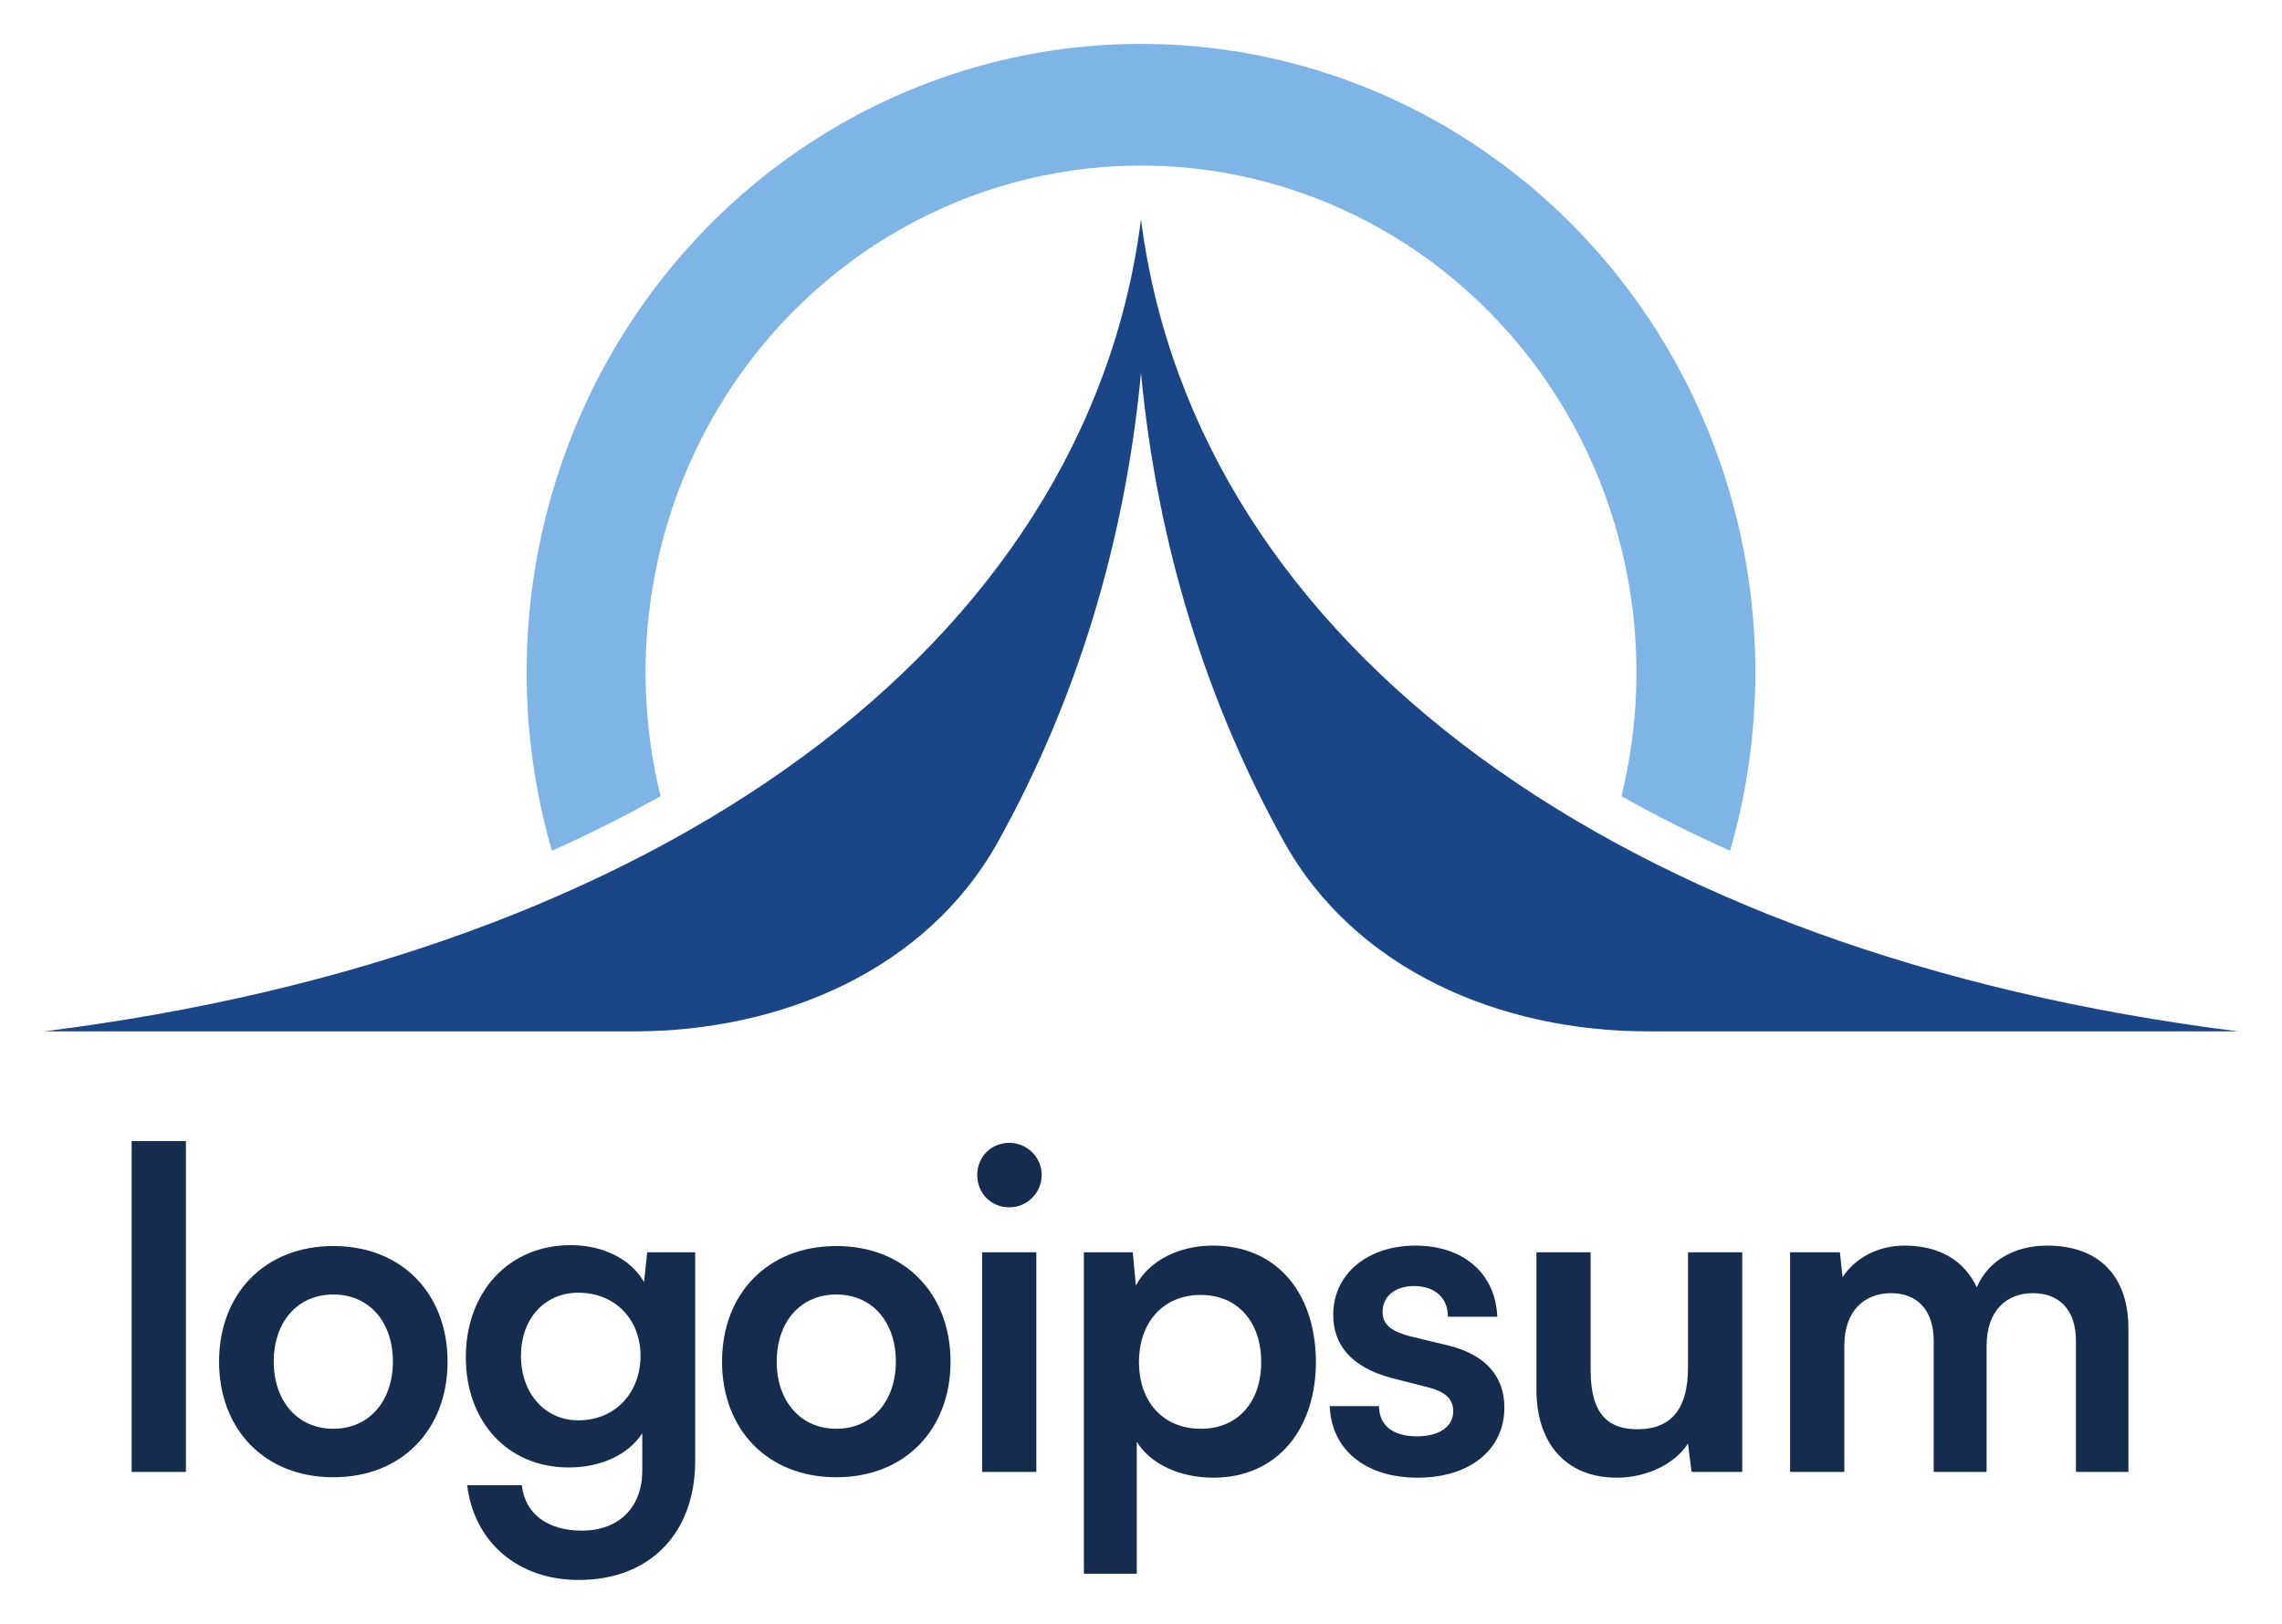
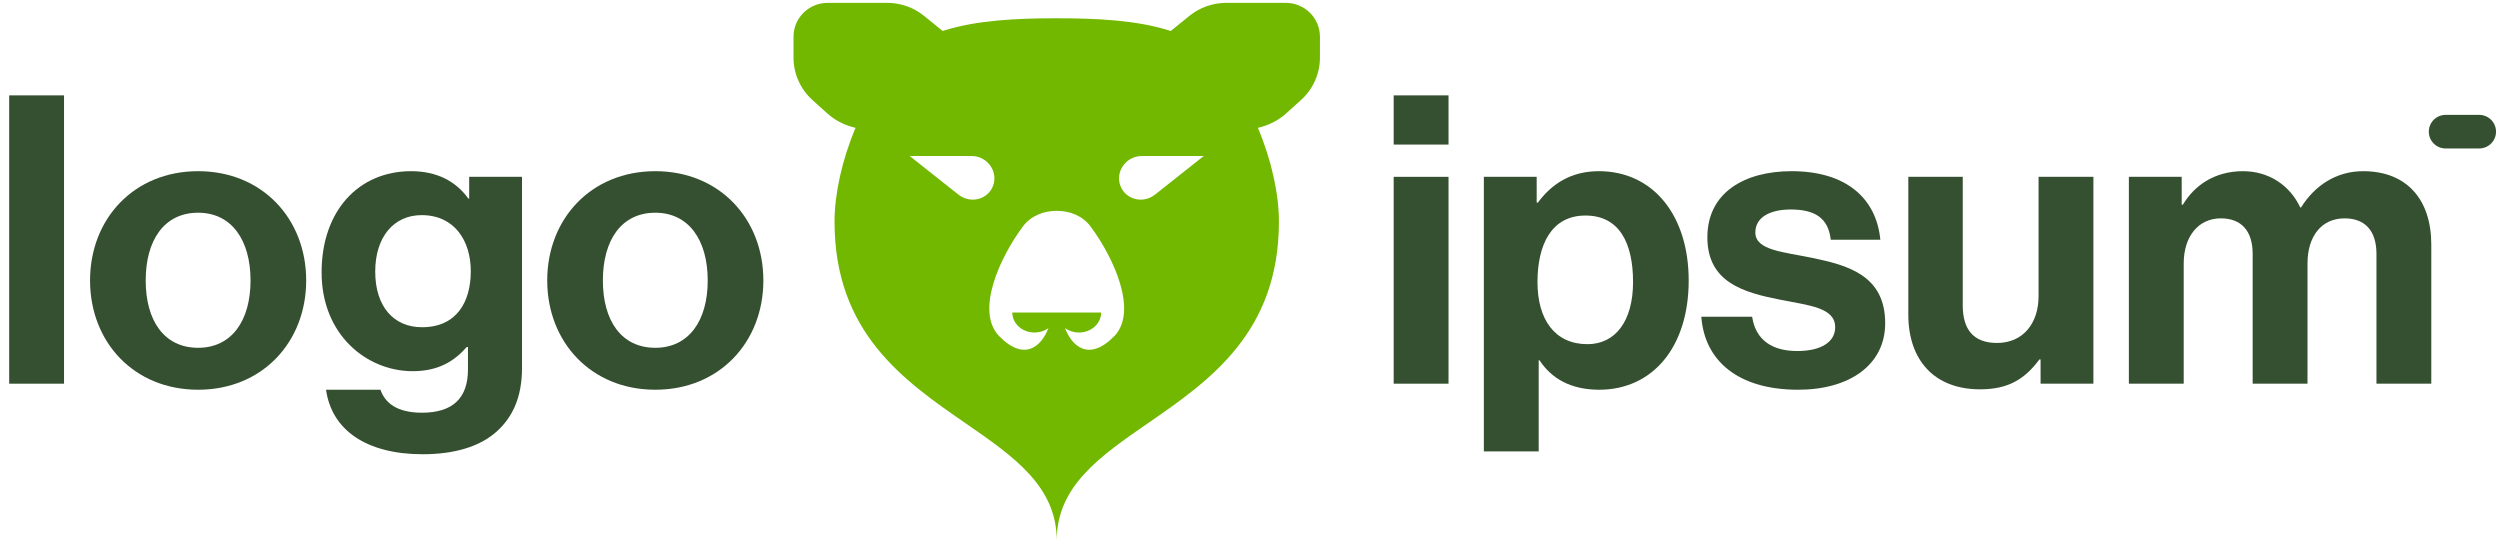
- <svg xmlns="http://www.w3.org/2000/svg" id="logo-31" width="104" height="74" viewBox="0 0 104 74" fill="none">
-   <path d="M8.472 67.076V52H6V67.076H8.472Z" class="cneutral" fill="#152C4F" />
-   <path d="M9.984 62.051C9.984 65.131 12.051 67.319 15.191 67.319C18.331 67.319 20.398 65.131 20.398 62.051C20.398 58.971 18.331 56.782 15.191 56.782C12.051 56.782 9.984 58.971 9.984 62.051ZM12.476 62.051C12.476 60.247 13.55 58.991 15.191 58.991C16.832 58.991 17.906 60.247 17.906 62.051C17.906 63.834 16.832 65.11 15.191 65.11C13.55 65.11 12.476 63.834 12.476 62.051Z" class="cneutral" fill="#152C4F" />
-   <path d="M21.229 61.848C21.229 64.766 23.113 66.873 25.929 66.873C27.388 66.873 28.644 66.286 29.272 65.313V67.015C29.272 68.656 28.239 69.751 26.517 69.751C24.977 69.751 23.924 69.001 23.782 67.684H21.29C21.614 70.298 23.62 72 26.375 72C29.617 72 31.683 69.872 31.683 66.569V57.066H29.495L29.353 58.423C28.745 57.37 27.489 56.742 26.01 56.742C23.154 56.742 21.229 58.91 21.229 61.848ZM23.741 61.787C23.741 60.126 24.795 58.91 26.355 58.91C28.057 58.91 29.191 60.146 29.191 61.787C29.191 63.449 28.057 64.725 26.355 64.725C24.815 64.725 23.741 63.469 23.741 61.787Z" class="cneutral" fill="#152C4F" />
-   <path d="M32.906 62.051C32.906 65.131 34.973 67.319 38.113 67.319C41.253 67.319 43.32 65.131 43.32 62.051C43.32 58.971 41.253 56.782 38.113 56.782C34.973 56.782 32.906 58.971 32.906 62.051ZM35.398 62.051C35.398 60.247 36.472 58.991 38.113 58.991C39.754 58.991 40.828 60.247 40.828 62.051C40.828 63.834 39.754 65.11 38.113 65.11C36.472 65.11 35.398 63.834 35.398 62.051Z" class="cneutral" fill="#152C4F" />
-   <path d="M45.995 55.019C46.805 55.019 47.474 54.371 47.474 53.54C47.474 52.73 46.805 52.081 45.995 52.081C45.164 52.081 44.536 52.73 44.536 53.54C44.536 54.371 45.164 55.019 45.995 55.019ZM44.759 67.076H47.23V57.066H44.759V67.076Z" class="cneutral" fill="#152C4F" />
-   <path d="M49.396 71.716H51.807V65.698C52.435 66.731 53.792 67.339 55.291 67.339C58.249 67.339 60.012 65.07 59.971 61.949C59.911 58.809 58.108 56.762 55.271 56.762C53.752 56.762 52.374 57.431 51.766 58.586L51.624 57.066H49.396V71.716ZM51.908 62.071C51.908 60.267 53.002 59.011 54.724 59.011C56.446 59.011 57.479 60.288 57.479 62.071C57.479 63.854 56.446 65.11 54.724 65.11C53.002 65.11 51.908 63.874 51.908 62.071Z" class="cneutral" fill="#152C4F" />
-   <path d="M60.599 64.077C60.68 66.063 62.22 67.339 64.61 67.339C66.96 67.339 68.561 66.083 68.561 64.138C68.561 62.699 67.669 61.726 66.028 61.321L64.266 60.896C63.516 60.693 63.01 60.43 63.01 59.781C63.01 59.092 63.557 58.606 64.448 58.606C65.38 58.606 65.988 59.133 65.988 60.004H68.237C68.156 58.018 66.677 56.762 64.509 56.762C62.361 56.762 60.761 58.018 60.761 59.923C60.761 61.22 61.511 62.294 63.435 62.8L65.178 63.246C65.826 63.429 66.231 63.733 66.231 64.3C66.231 65.09 65.481 65.455 64.57 65.455C63.476 65.455 62.848 64.948 62.848 64.077H60.599Z" class="cneutral" fill="#152C4F" />
-   <path d="M73.688 67.339C75.045 67.339 76.342 66.711 76.929 65.779L77.091 67.076H79.401V57.066H76.929V62.314C76.929 64.118 76.24 65.131 74.62 65.131C73.364 65.131 72.492 64.523 72.492 62.456V57.066H70.021V63.327C70.021 65.718 71.317 67.339 73.688 67.339Z" class="cneutral" fill="#152C4F" />
-   <path d="M84.054 67.076V61.321C84.054 59.7 85.006 58.93 86.181 58.93C87.356 58.93 88.126 59.68 88.126 61.098V67.076H90.537V61.341C90.537 59.7 91.469 58.93 92.644 58.93C93.84 58.93 94.609 59.68 94.609 61.098V67.076H97V60.531C97 58.221 95.724 56.762 93.293 56.762C91.773 56.762 90.578 57.491 90.091 58.667C89.544 57.491 88.451 56.762 86.789 56.762C85.614 56.762 84.561 57.309 83.973 58.201L83.852 57.066H81.582V67.076H84.054Z" class="cneutral" fill="#152C4F" />
-   <path d="M45.487 38.352C42.231 44.212 35.601 47 28.897 47H2C30 43.5 49.5 29.5 52 10C54.5 29.5 74 43.5 102 47H75.103C68.399 47 61.769 44.212 58.513 38.352C54.989 32.01 52.743 24.833 52 17C51.257 24.833 49.011 32.01 45.487 38.352Z" class="ccustom" fill="#1A4688" />
-   <path d="M30.105 36.281C28.534 37.166 26.882 37.996 25.152 38.77C24.169 35.375 23.808 31.814 24.096 28.266C24.478 23.573 25.985 19.048 28.485 15.092C30.984 11.137 34.399 7.873 38.426 5.59C42.454 3.307 46.97 2.075 51.574 2.003C56.178 1.932 60.728 3.022 64.822 5.179C68.915 7.336 72.425 10.492 75.042 14.367C77.658 18.243 79.299 22.719 79.82 27.398C80.246 31.226 79.912 35.093 78.848 38.77C77.118 37.996 75.466 37.166 73.895 36.281C74.557 33.593 74.743 30.796 74.434 28.026C74.014 24.252 72.69 20.643 70.581 17.517C68.471 14.392 65.64 11.847 62.339 10.108C59.038 8.369 55.369 7.489 51.656 7.547C47.944 7.605 44.302 8.598 41.054 10.44C37.807 12.281 35.053 14.912 33.037 18.102C31.022 21.292 29.806 24.941 29.498 28.725C29.292 31.269 29.499 33.822 30.105 36.281Z" class="ccompli1" fill="#7FB5E6" />
+ <svg xmlns="http://www.w3.org/2000/svg" id="logo-75" width="186" height="41" viewBox="0 0 186 41" fill="none">
+   <path class="ccustom" fill-rule="evenodd" clip-rule="evenodd" d="M59.037 2.729C59.037 1.339 60.176 0.213 61.581 0.213H66.011C67.011 0.213 67.98 0.556 68.753 1.183L70.1 2.276L70.134 2.306C70.165 2.296 70.196 2.286 70.228 2.276C72.659 1.506 75.609 1.359 78.621 1.359C81.632 1.359 84.582 1.506 87.013 2.276C87.045 2.286 87.076 2.296 87.107 2.306L87.141 2.276L88.488 1.183C89.261 0.556 90.23 0.213 91.23 0.213H95.66C97.065 0.213 98.204 1.339 98.204 2.729V4.284C98.204 5.487 97.691 6.635 96.792 7.445L95.705 8.425C95.174 8.904 94.537 9.252 93.845 9.442L93.588 9.512C94.595 11.89 95.152 14.432 95.152 16.488C95.152 24.759 89.978 28.332 85.419 31.479C81.829 33.958 78.621 36.173 78.621 40.213C78.621 36.173 75.412 33.958 71.822 31.479C67.263 28.332 62.089 24.759 62.089 16.488C62.089 14.432 62.646 11.89 63.653 9.512L63.396 9.442C62.704 9.252 62.067 8.904 61.536 8.425L60.449 7.445C59.55 6.635 59.037 5.487 59.037 4.284V2.729ZM81.927 23.25C81.927 23.645 81.753 24.024 81.443 24.304C81.133 24.583 80.712 24.74 80.274 24.74C79.895 24.74 79.53 24.623 79.238 24.411C79.735 25.728 81.008 26.976 82.944 24.969C84.653 23.105 82.868 19.172 81.129 16.838C80.549 16.06 79.597 15.686 78.621 15.686C77.644 15.686 76.692 16.06 76.112 16.838C74.373 19.172 72.588 23.105 74.297 24.969C76.233 26.976 77.506 25.728 78.003 24.411C77.711 24.623 77.346 24.74 76.967 24.74C76.529 24.74 76.108 24.583 75.798 24.304C75.488 24.024 75.314 23.645 75.314 23.25H81.927ZM72.29 11.608H67.684L71.314 14.483C72.113 15.115 73.28 14.913 73.774 14.057C74.398 12.975 73.569 11.608 72.29 11.608ZM84.951 11.608H89.557L85.927 14.483C85.128 15.115 83.961 14.913 83.467 14.057C82.843 12.975 83.672 11.608 84.951 11.608Z" fill="#72B800" />
+   <path class="ccustom" d="M103.69 28.546H107.77V13.156H103.69V28.546ZM103.69 10.756H107.77V7.096H103.69V10.756Z" fill="#355030" />
+   <path class="ccustom" d="M110.399 33.586H114.479V26.806H114.539C115.409 28.126 116.819 28.996 118.979 28.996C122.939 28.996 125.639 25.846 125.639 20.866C125.639 16.066 123.029 12.736 118.949 12.736C116.849 12.736 115.409 13.726 114.419 15.076H114.329V13.156H110.399V33.586ZM118.109 25.606C115.679 25.606 114.389 23.776 114.389 20.986C114.389 18.226 115.409 16.036 117.959 16.036C120.479 16.036 121.499 18.076 121.499 20.986C121.499 23.896 120.179 25.606 118.109 25.606Z" fill="#355030" />
+   <path class="ccustom" d="M133.778 28.996C137.618 28.996 140.258 27.136 140.258 24.046C140.258 20.446 137.408 19.726 134.828 19.186C132.638 18.736 130.598 18.616 130.598 17.296C130.598 16.186 131.648 15.586 133.238 15.586C134.978 15.586 136.028 16.186 136.208 17.836H139.898C139.598 14.746 137.348 12.736 133.298 12.736C129.788 12.736 127.028 14.326 127.028 17.656C127.028 21.016 129.728 21.766 132.488 22.306C134.588 22.726 136.538 22.876 136.538 24.346C136.538 25.426 135.518 26.116 133.718 26.116C131.888 26.116 130.628 25.336 130.358 23.566H126.578C126.818 26.836 129.308 28.996 133.778 28.996Z" fill="#355030" />
+   <path class="ccustom" d="M155.749 28.546V13.156H151.669V22.036C151.669 24.076 150.499 25.516 148.579 25.516C146.839 25.516 146.029 24.526 146.029 22.726V13.156H141.979V23.416C141.979 26.776 143.899 28.966 147.319 28.966C149.479 28.966 150.679 28.156 151.729 26.746H151.819V28.546H155.749Z" fill="#355030" />
+   <path class="ccustom" d="M158.388 28.546H162.468V19.606C162.468 17.566 163.578 16.246 165.228 16.246C166.728 16.246 167.598 17.146 167.598 18.886V28.546H171.678V19.606C171.678 17.566 172.728 16.246 174.438 16.246C175.938 16.246 176.808 17.146 176.808 18.886V28.546H180.888V18.196C180.888 14.836 179.058 12.736 175.818 12.736C173.868 12.736 172.248 13.756 171.198 15.436H171.138C170.388 13.816 168.828 12.736 166.878 12.736C164.748 12.736 163.248 13.816 162.408 15.226H162.318V13.156H158.388V28.546Z" fill="#355030" />
+   <path class="ccustom" d="M0.684 28.546H4.764V7.096H0.684V28.546Z" fill="#355030" />
+   <path class="ccustom" d="M14.74 28.996C19.51 28.996 22.78 25.456 22.78 20.866C22.78 16.276 19.51 12.736 14.74 12.736C9.97 12.736 6.7 16.276 6.7 20.866C6.7 25.456 9.97 28.996 14.74 28.996ZM14.74 25.876C12.22 25.876 10.84 23.866 10.84 20.866C10.84 17.866 12.22 15.826 14.74 15.826C17.23 15.826 18.64 17.866 18.64 20.866C18.64 23.866 17.23 25.876 14.74 25.876Z" fill="#355030" />
+   <path class="ccustom" d="M31.457 33.796C33.737 33.796 35.717 33.256 37.007 32.056C38.147 31.006 38.837 29.536 38.837 27.376V13.156H34.907V14.776H34.847C33.917 13.486 32.507 12.736 30.587 12.736C26.687 12.736 23.927 15.676 23.927 20.266C23.927 24.916 27.287 27.616 30.707 27.616C32.657 27.616 33.827 26.836 34.727 25.816H34.817V27.496C34.817 29.596 33.707 30.706 31.397 30.706C29.507 30.706 28.637 29.956 28.307 28.996H24.257C24.677 31.996 27.257 33.796 31.457 33.796ZM31.397 24.346C29.297 24.346 27.917 22.816 27.917 20.206C27.917 17.626 29.297 16.006 31.367 16.006C33.827 16.006 35.027 17.926 35.027 20.176C35.027 22.456 33.977 24.346 31.397 24.346Z" fill="#355030" />
+   <path class="ccustom" d="M48.754 28.996C53.524 28.996 56.794 25.456 56.794 20.866C56.794 16.276 53.524 12.736 48.754 12.736C43.984 12.736 40.714 16.276 40.714 20.866C40.714 25.456 43.984 28.996 48.754 28.996ZM48.754 25.876C46.234 25.876 44.854 23.866 44.854 20.866C44.854 17.866 46.234 15.826 48.754 15.826C51.244 15.826 52.654 17.866 52.654 20.866C52.654 23.866 51.244 25.876 48.754 25.876Z" fill="#355030" />
+   <path class="ccustom" d="M180.704 9.796C180.704 9.106 181.263 8.546 181.954 8.546H184.454C185.144 8.546 185.704 9.106 185.704 9.796C185.704 10.487 185.144 11.046 184.454 11.046H181.954C181.263 11.046 180.704 10.487 180.704 9.796Z" fill="#355030" />
</svg>
